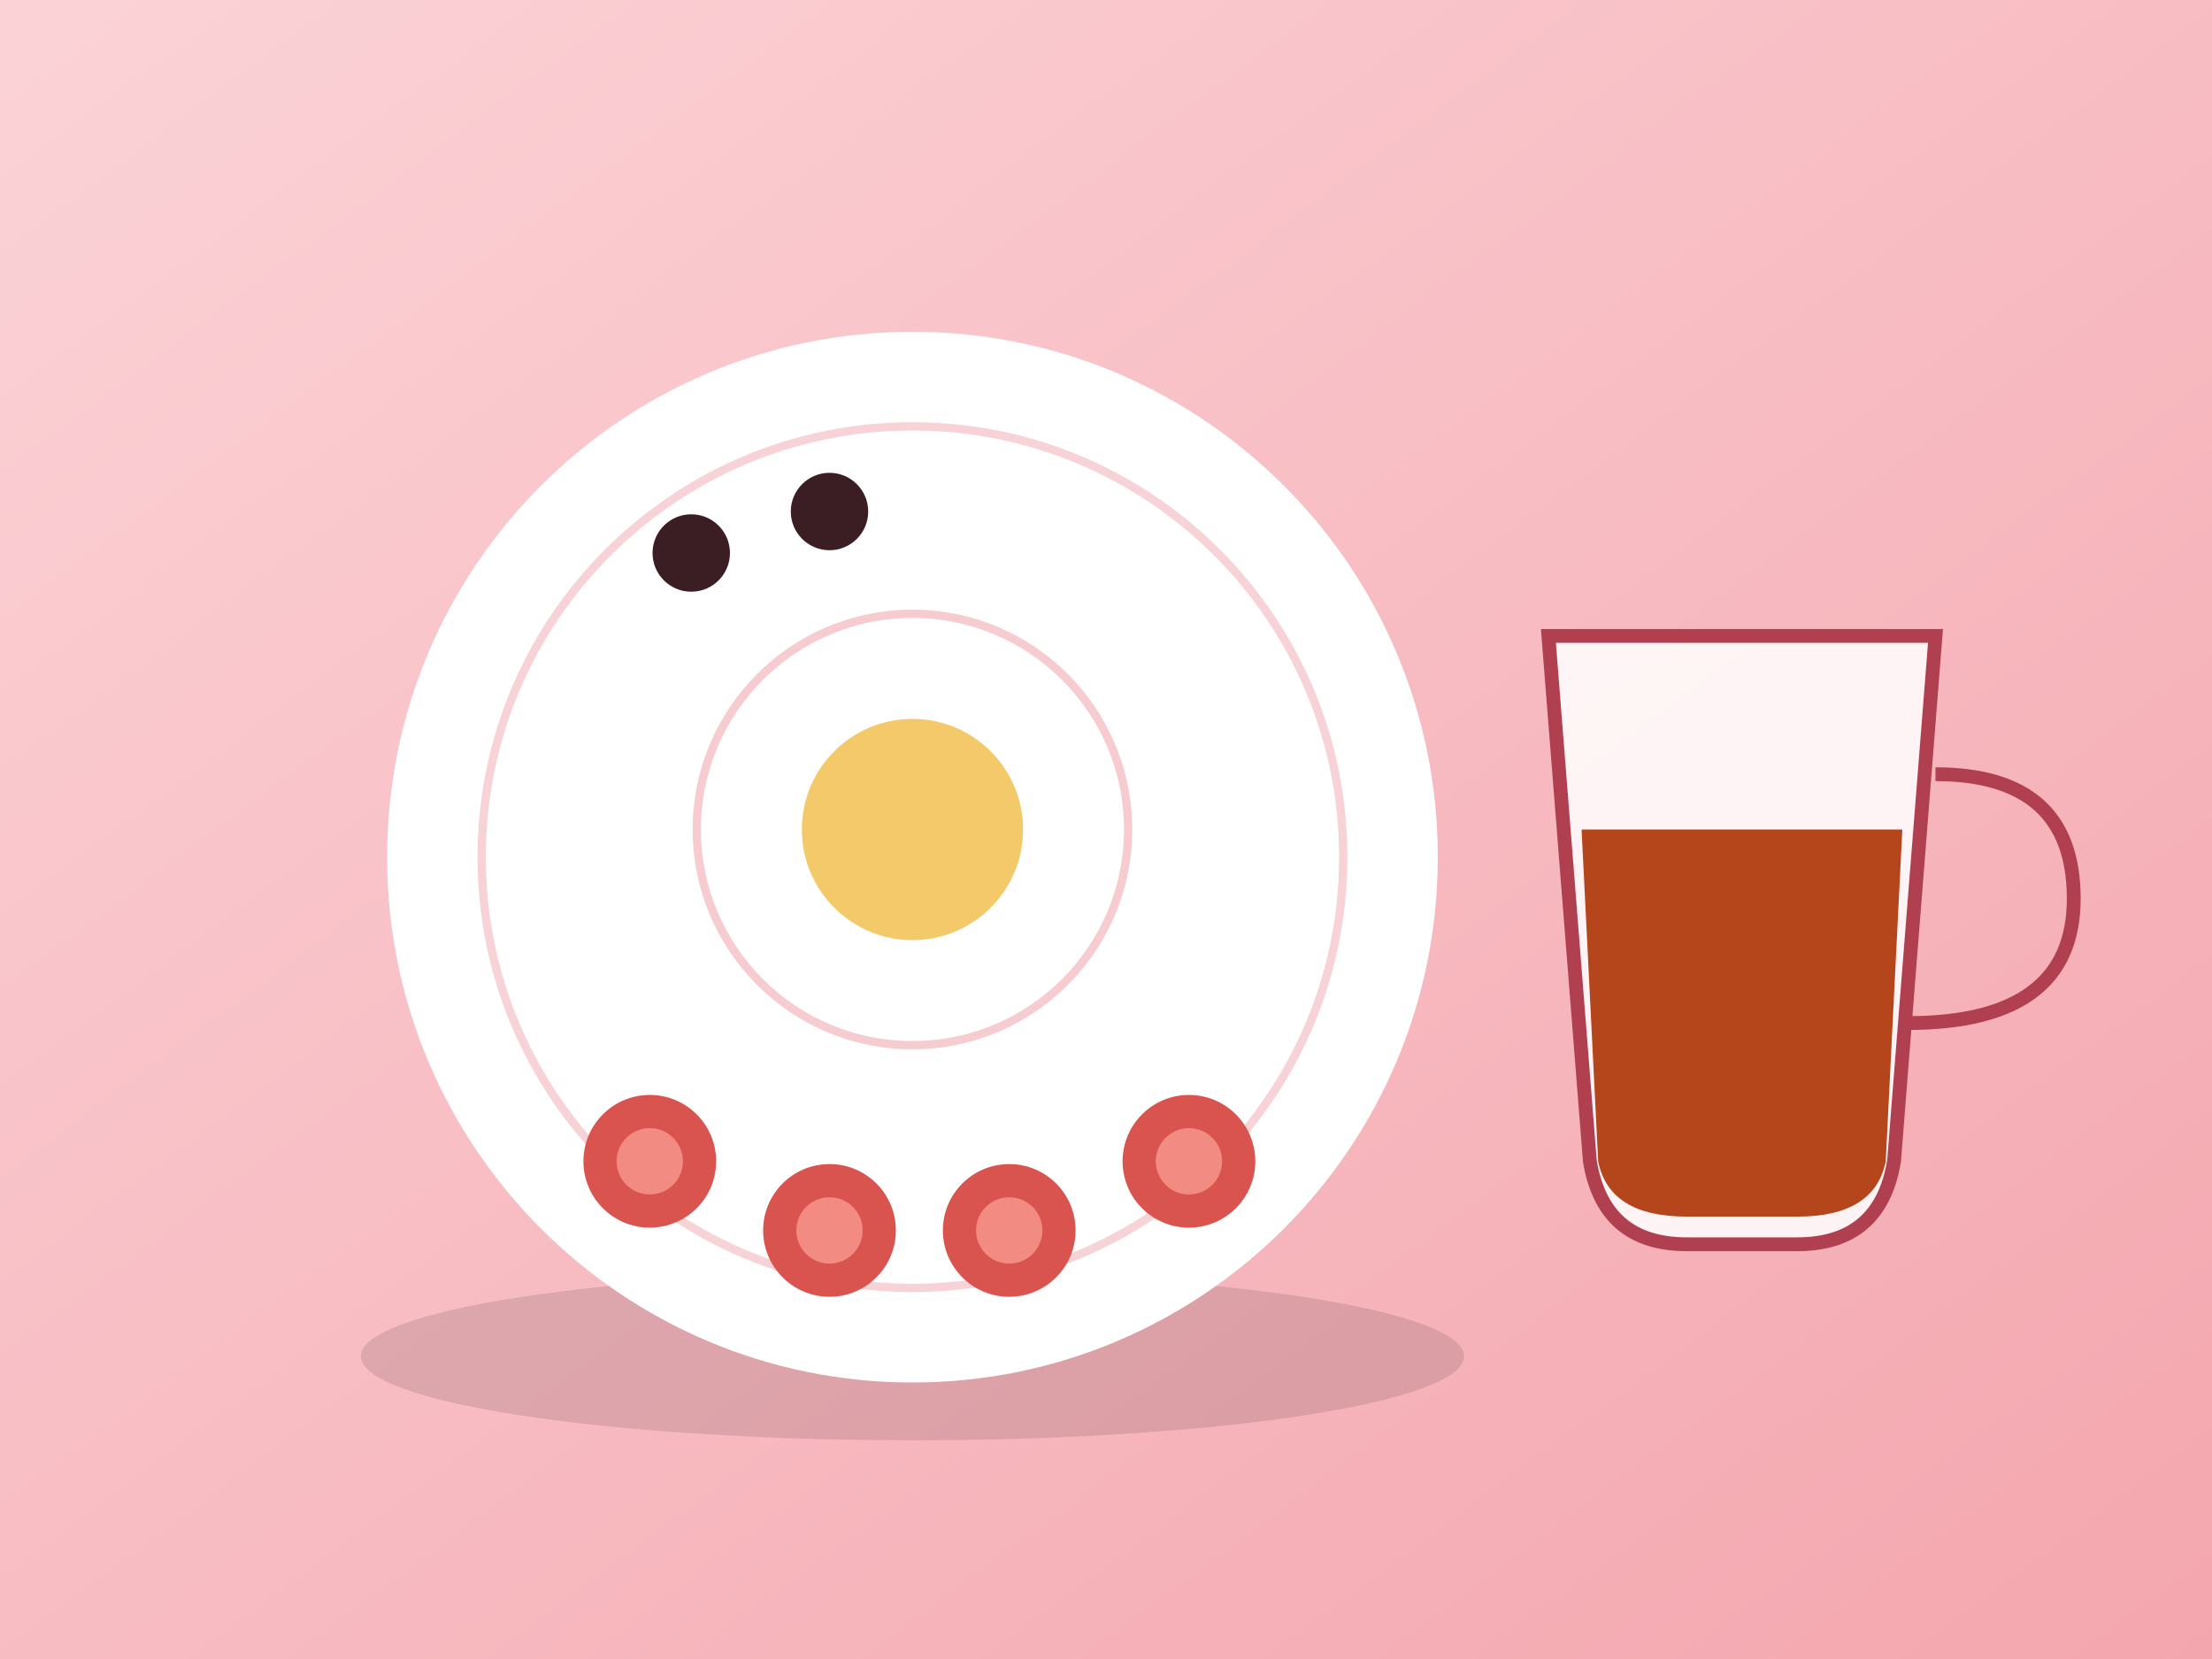
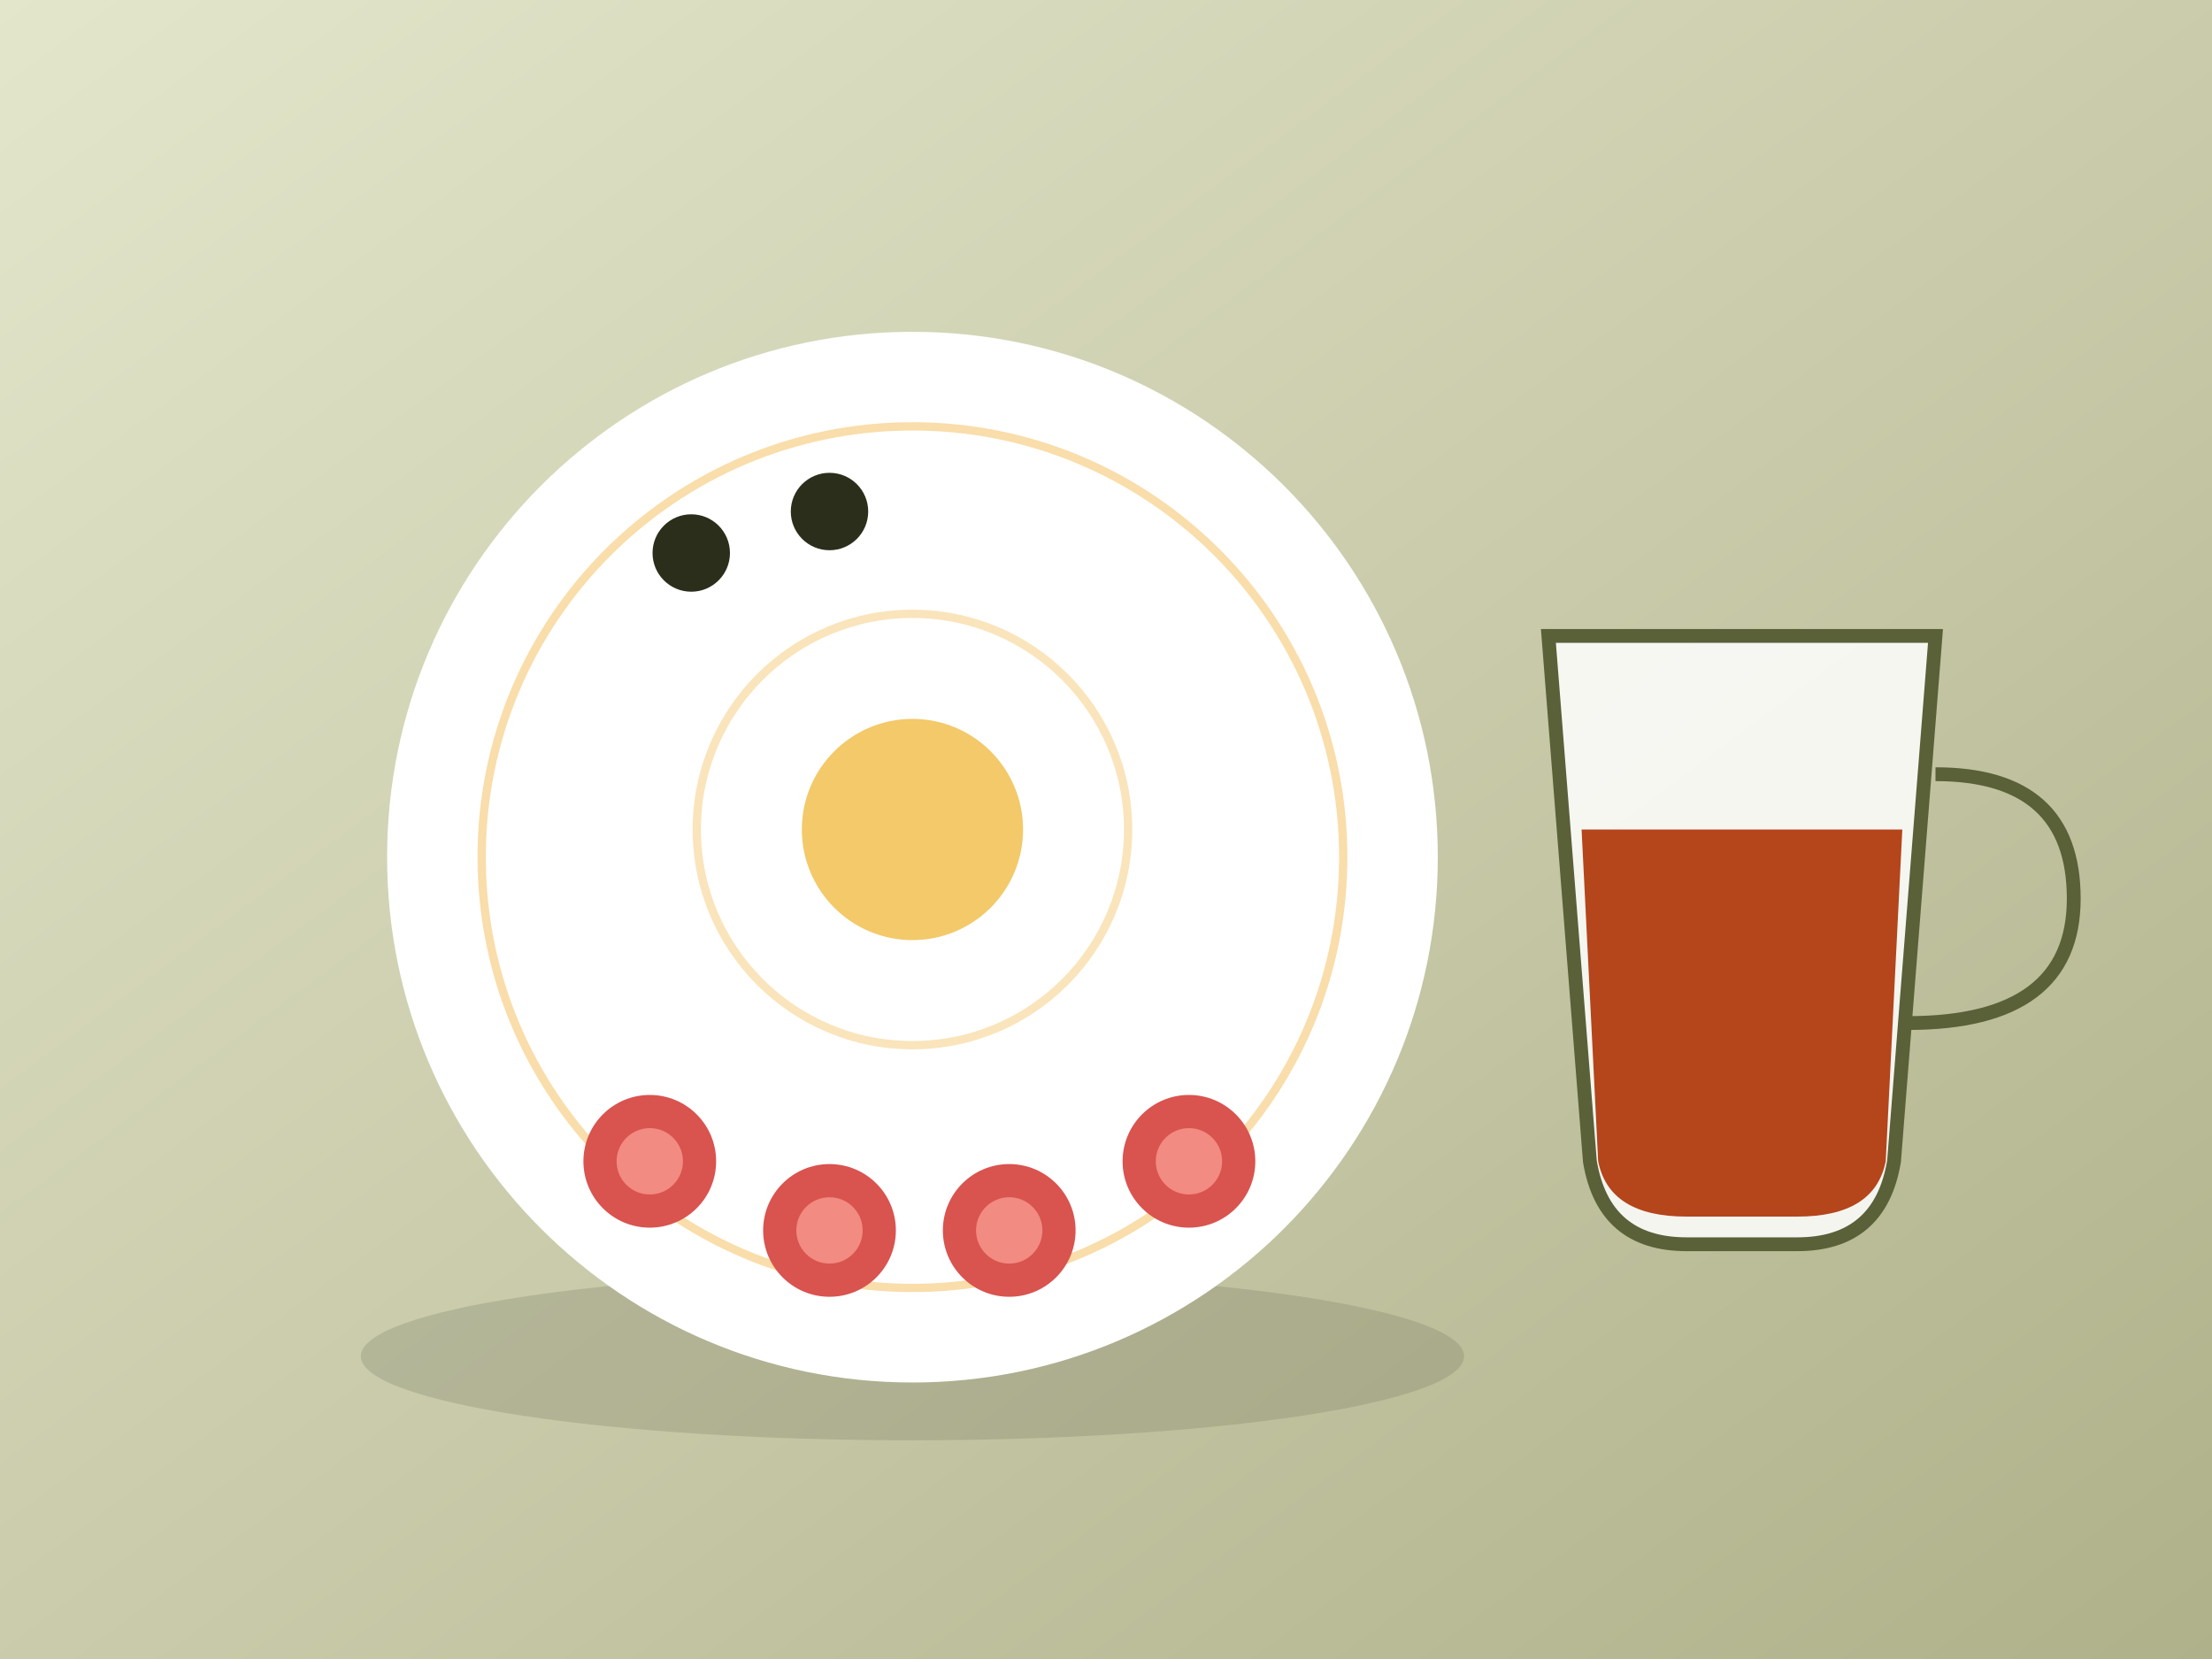
<svg xmlns="http://www.w3.org/2000/svg" viewBox="0 0 800 600" preserveAspectRatio="xMidYMid slice">
  <defs>
    <linearGradient id="g" x1="0" y1="0" x2="1" y2="1">
-       <stop offset="0" stop-color="#FBD3D7" />
-       <stop offset="1" stop-color="#F4A6AE" />
+       <stop offset="0" stop-color="#E4E6CC" />
+       <stop offset="1" stop-color="#AFB18A" />
    </linearGradient>
  </defs>
  <rect width="800" height="600" fill="url(#g)" />
-   <ellipse cx="330" cy="490.5" rx="199.5" ry="30.4" fill="#3B1E24" opacity=".14" />
+   <ellipse cx="330" cy="490.5" rx="199.5" ry="30.4" fill="#2B2E1A" opacity=".14" />
  <circle cx="330" cy="310" r="190" fill="#fff" />
-   <circle cx="330" cy="310" r="155.8" fill="none" stroke="#E8808A" stroke-opacity=".35" stroke-width="3" />
-   <circle cx="330" cy="300" r="78" fill="#fff" stroke="#E8808A" stroke-opacity=".4" stroke-width="3" />
+   <circle cx="330" cy="310" r="155.8" fill="none" stroke="#F4BD56" stroke-opacity=".5" stroke-width="3" />
+   <circle cx="330" cy="300" r="78" fill="#fff" stroke="#F4BD56" stroke-opacity=".4" stroke-width="3" />
  <circle cx="330" cy="300" r="40" fill="#F3C969" />
  <circle cx="235" cy="420" r="24" fill="#D9534F" />
  <circle cx="235" cy="420" r="12" fill="#F28B82" />
  <circle cx="300" cy="445" r="24" fill="#D9534F" />
  <circle cx="300" cy="445" r="12" fill="#F28B82" />
  <circle cx="365" cy="445" r="24" fill="#D9534F" />
  <circle cx="365" cy="445" r="12" fill="#F28B82" />
  <circle cx="430" cy="420" r="24" fill="#D9534F" />
  <circle cx="430" cy="420" r="12" fill="#F28B82" />
-   <circle cx="250" cy="200" r="14" fill="#3B1E24" />
-   <circle cx="300" cy="185" r="14" fill="#3B1E24" />
-   <path d="M560 230 H700 L685 420 Q680 450 650 450 H610 Q580 450 575 420Z" fill="#fff" fill-opacity=".85" stroke="#B03F4F" stroke-width="5" />
+   <circle cx="250" cy="200" r="14" fill="#2B2E1A" />
+   <circle cx="300" cy="185" r="14" fill="#2B2E1A" />
+   <path d="M560 230 H700 L685 420 Q680 450 650 450 H610 Q580 450 575 420Z" fill="#fff" fill-opacity=".85" stroke="#5A6038" stroke-width="5" />
  <path d="M572 300 H688 L682 420 Q678 440 650 440 H610 Q582 440 578 420Z" fill="#B5451B" />
-   <path d="M700 280 q50 0 50 45 t-60 45" fill="none" stroke="#B03F4F" stroke-width="5" />
+   <path d="M700 280 q50 0 50 45 t-60 45" fill="none" stroke="#5A6038" stroke-width="5" />
</svg>
